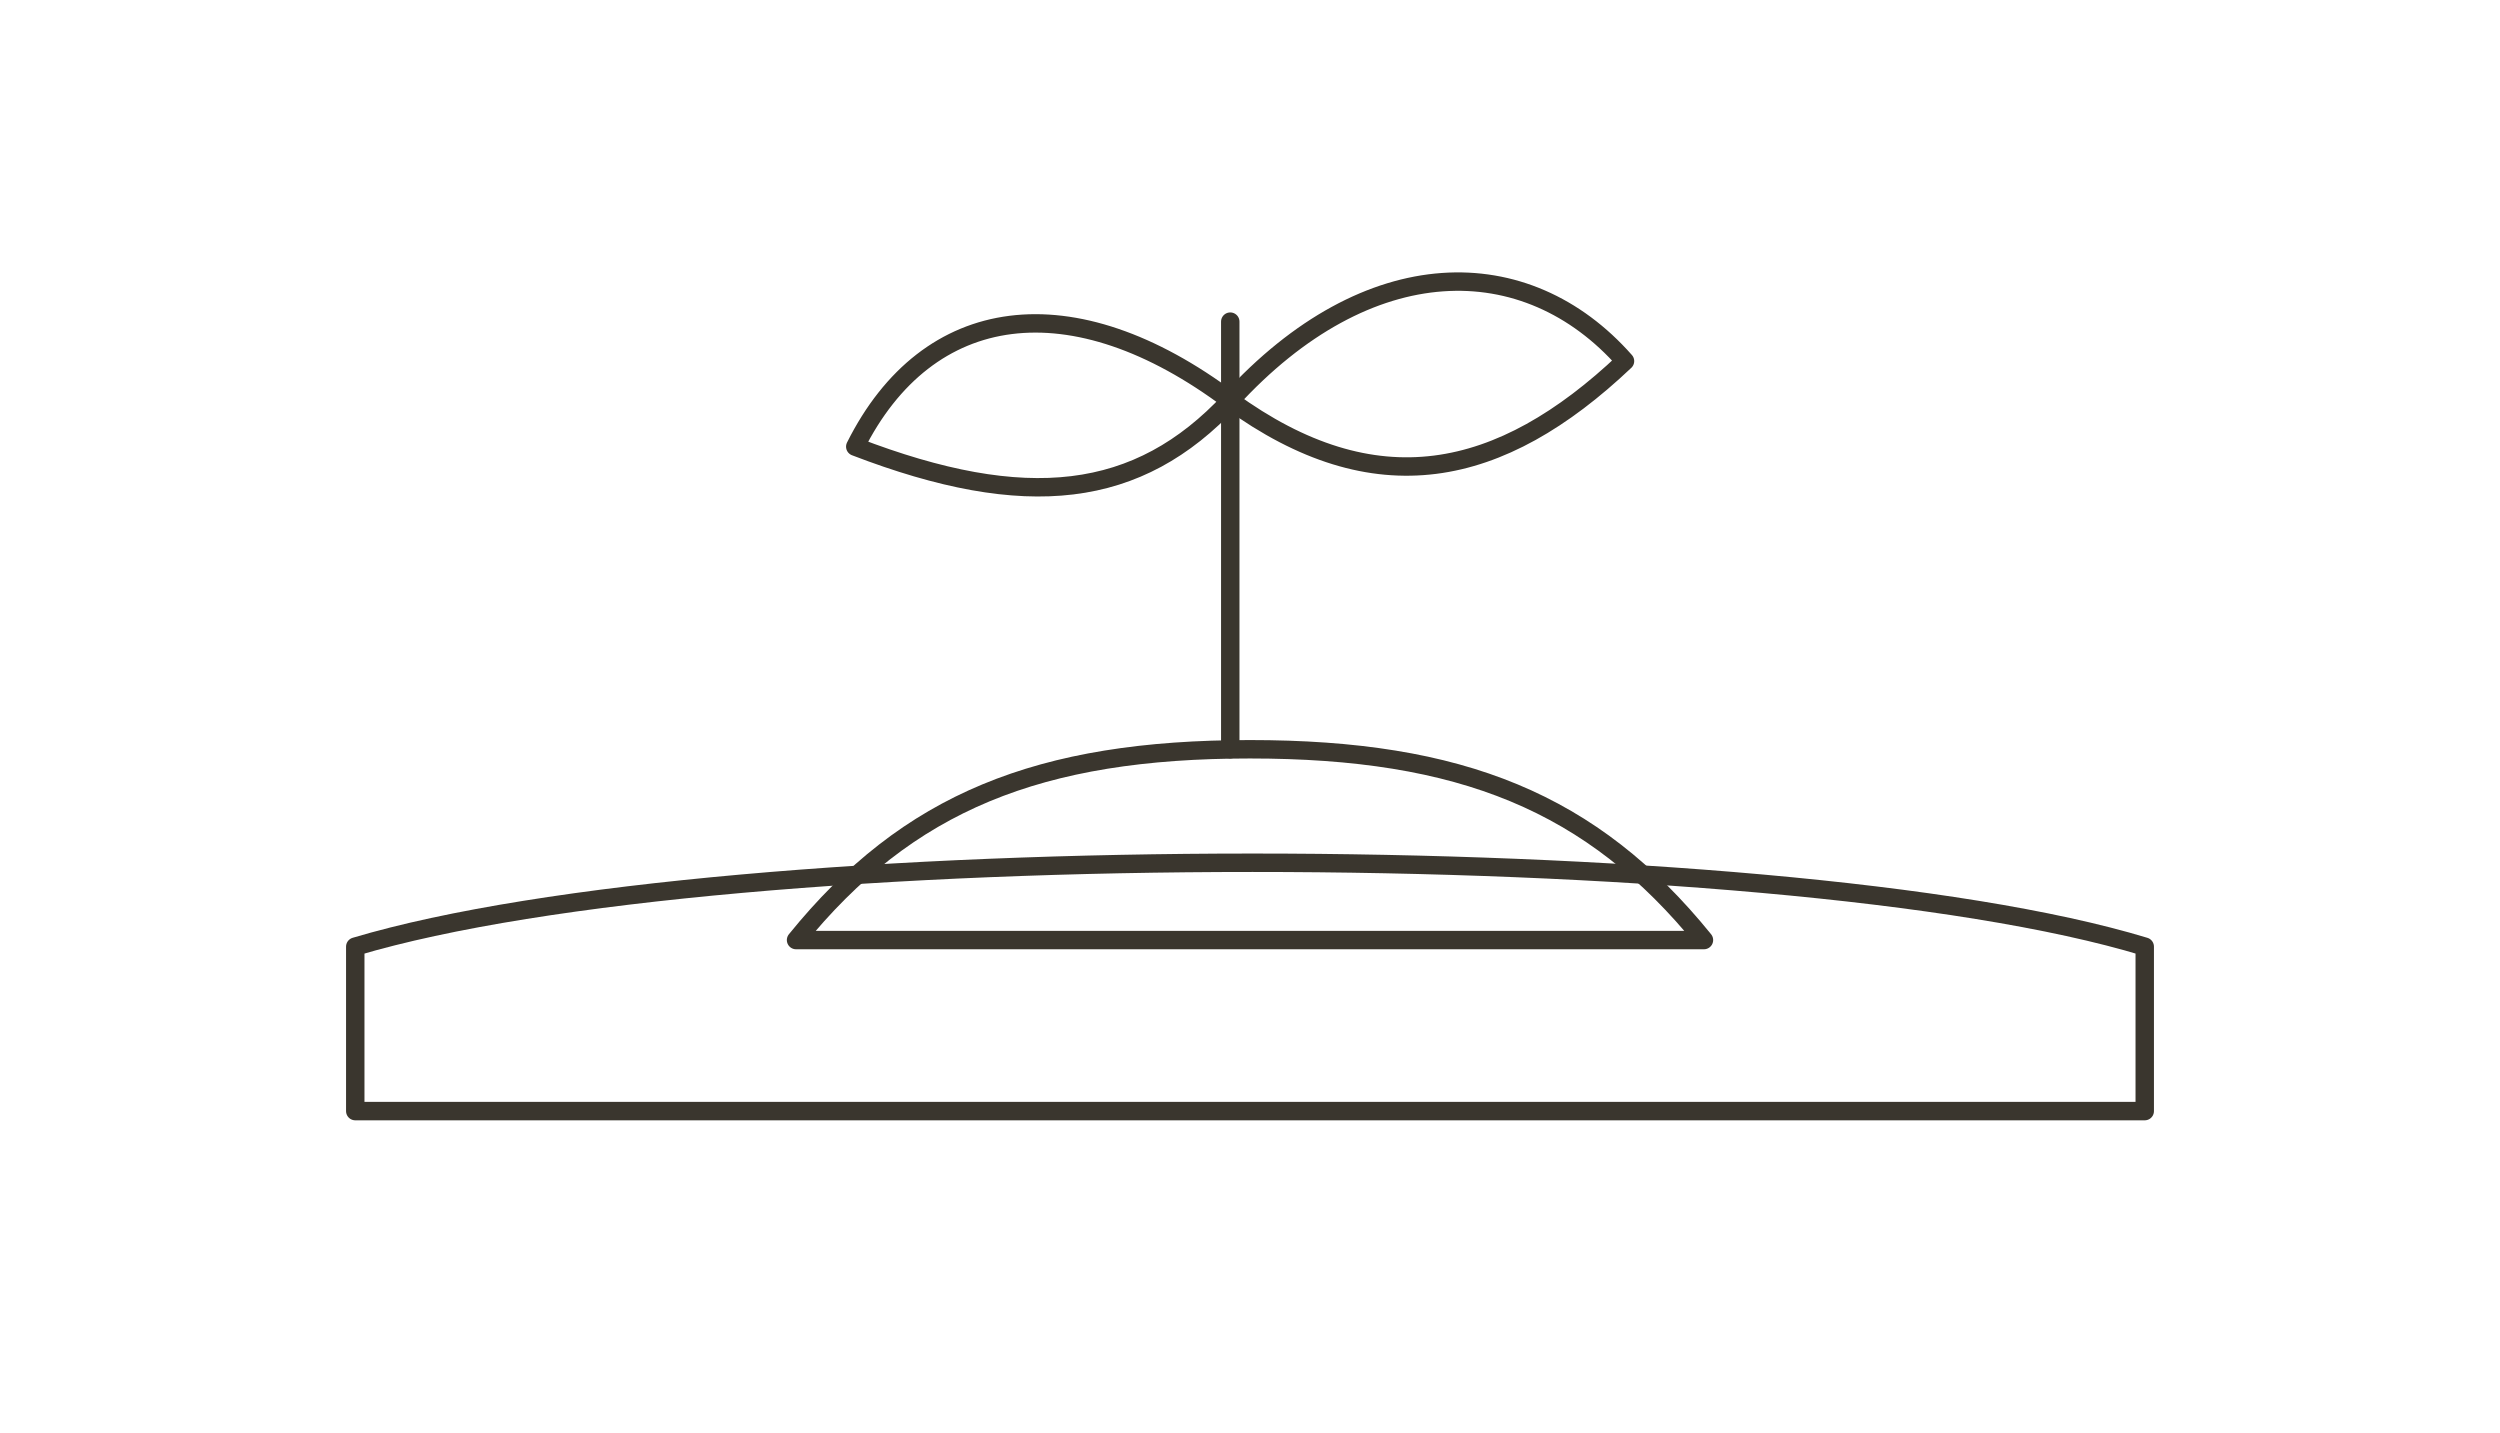
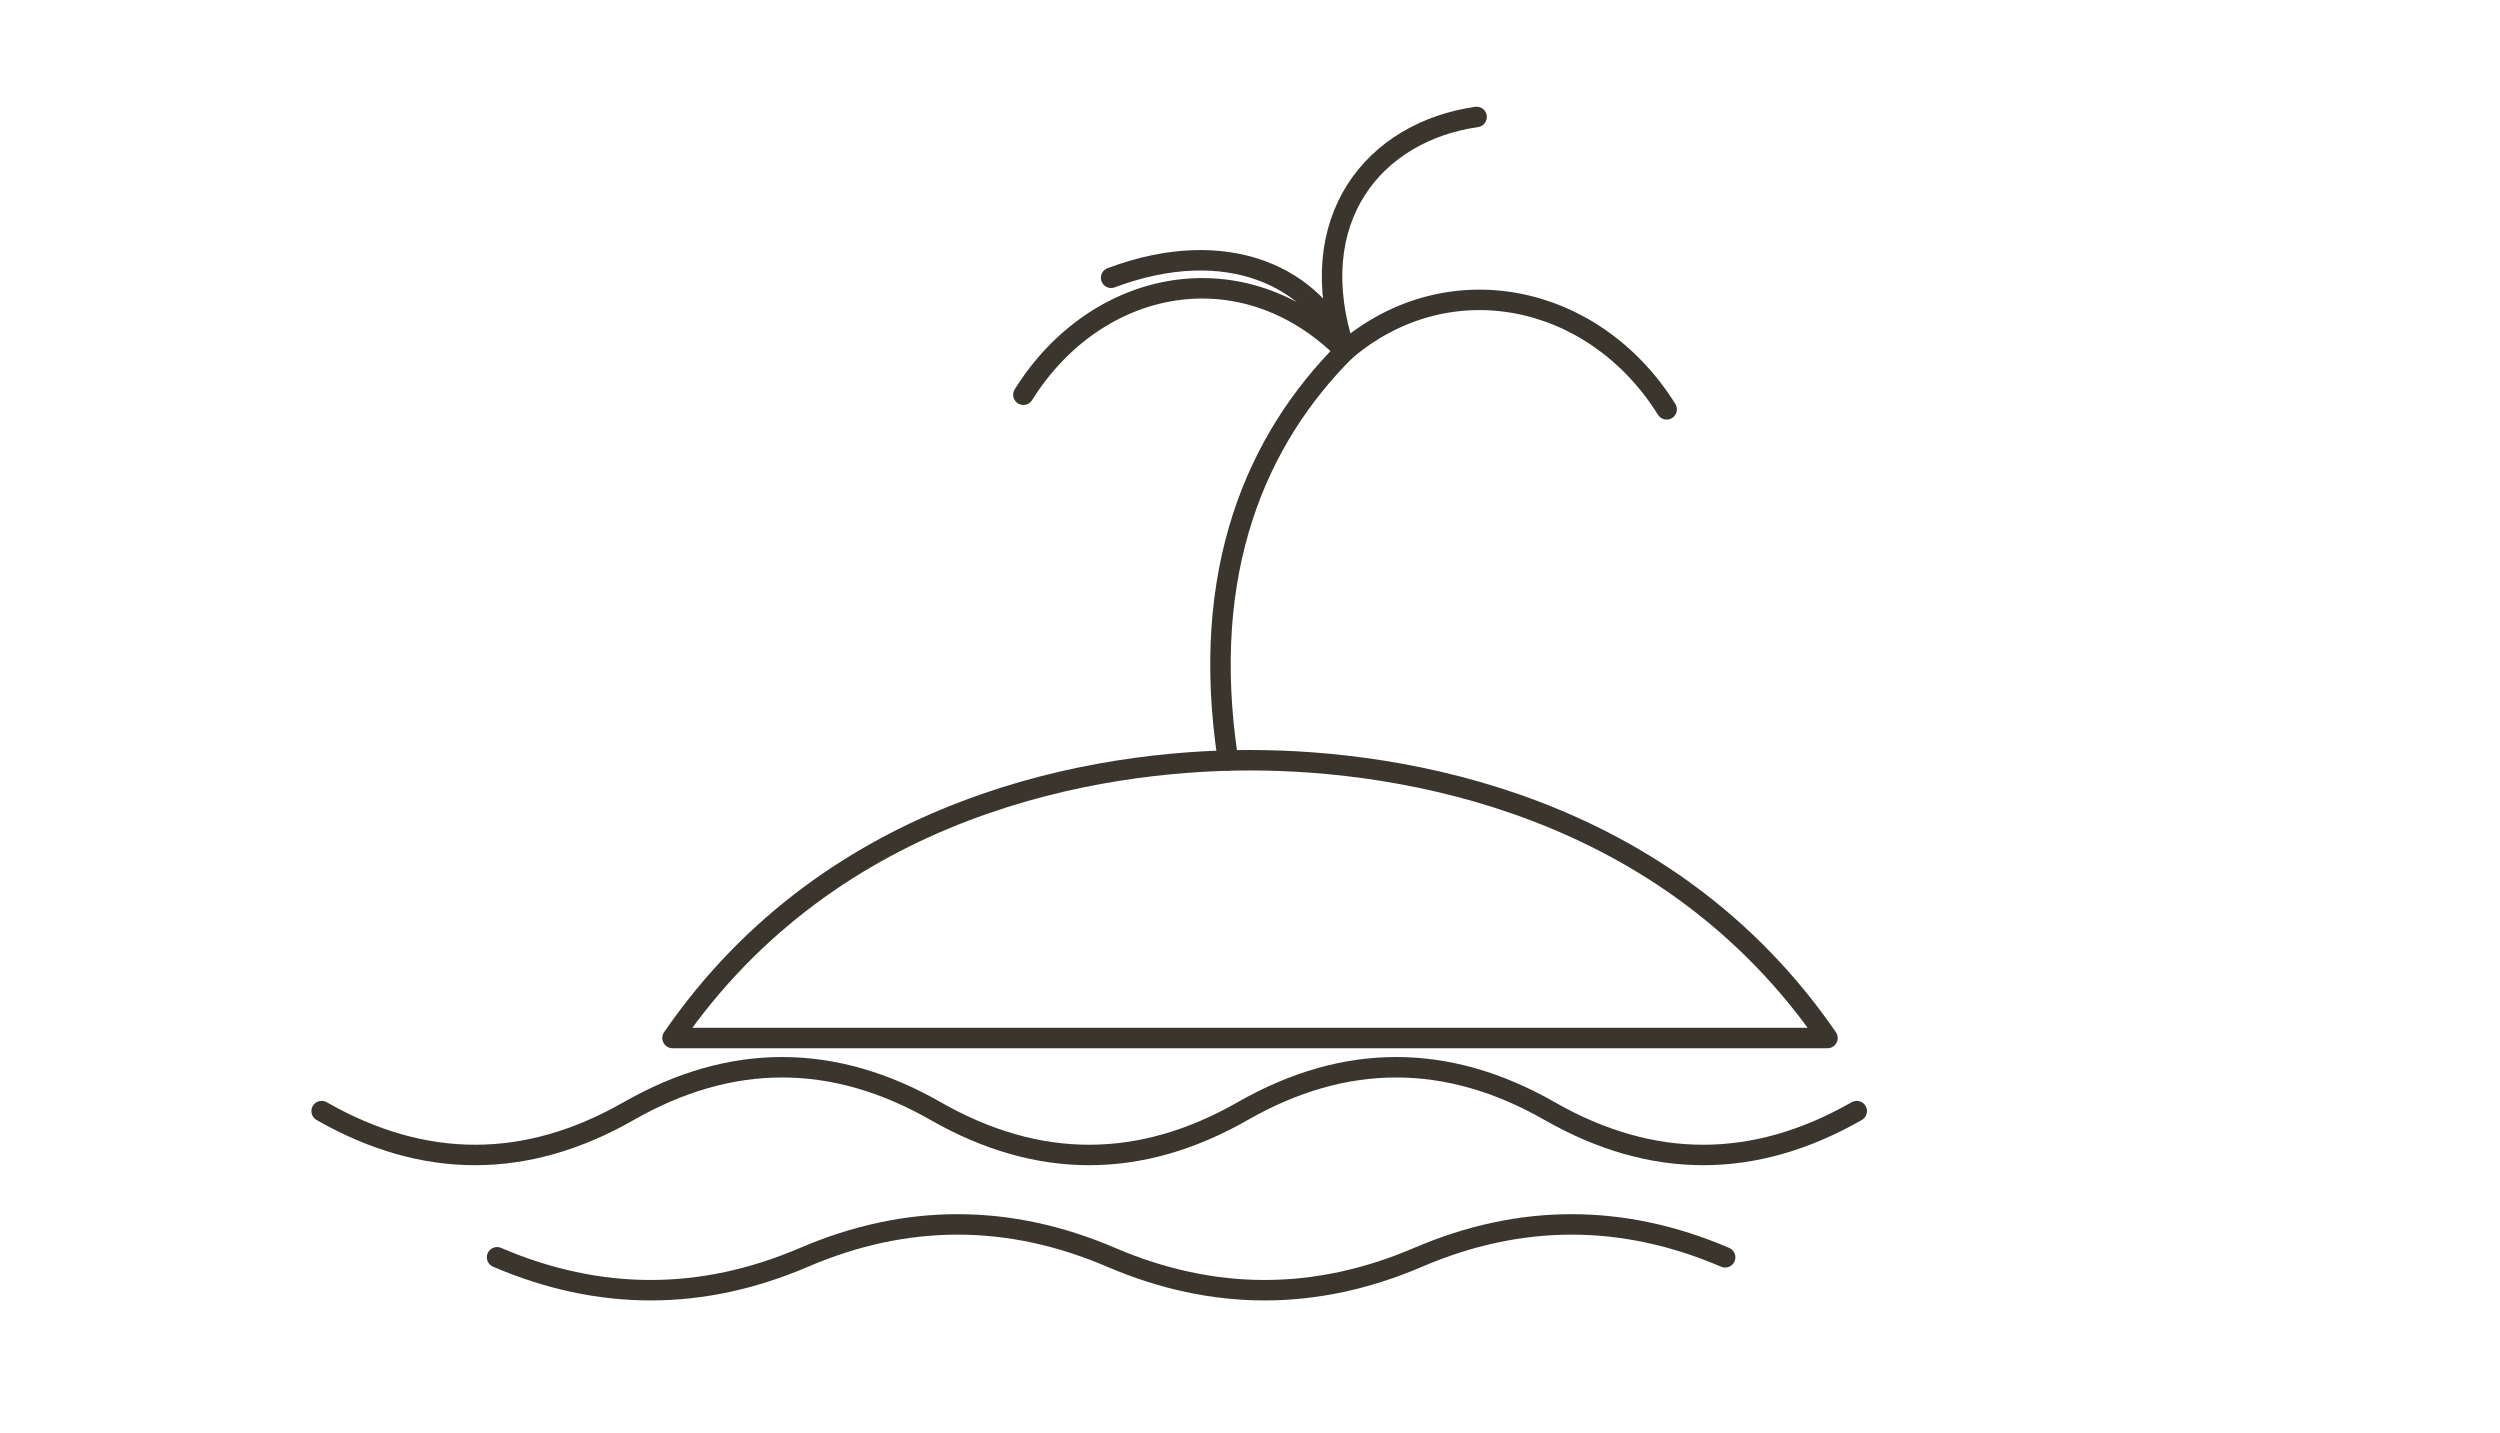
<svg xmlns="http://www.w3.org/2000/svg" width="342" height="196" viewBox="0 0 342 196" fill="none" stroke="#3A362E" stroke-width="2.8" stroke-linecap="round" stroke-linejoin="round">
-   <g transform="translate(171 89) scale(0.9) translate(-171 -89)" fill="none">
-     <g fill="none">
-       <path d="M35 134c57-17 216-17 272 0v25H35Z" fill="none" />
-       <path d="M102 133c17-21 37-29 69-29s52 8 69 29Z" fill="none" />
-       <path d="M168 104V39" fill="none" />
-       <path d="M168 51c-24-18-46-15-57 7 26 10 43 8 57-7Zm0 0c21-23 45-23 60-6-19 18-38 22-60 6Z" fill="none" />
-     </g>
+   <g fill="none">
+     <path d="M92 142c22-32 58-38 79-38s57 6 79 38Z" />
+     <path d="M168 104c-4-26 4-44 16-56" />
+     <path d="M184 48c-14-14-34-10-44 6M184 48c14-12 34-8 44 8M184 48c-6-18 4-30 18-32M184 48c-4-10-16-16-32-10" />
+     <path d="M44 152c14 8 28 8 42 0s28-8 42 0 28 8 42 0 28-8 42 0 28 8 42 0M68 172c14 6 28 6 42 0s28-6 42 0 28 6 42 0 28-6 42 0" />
  </g>
</svg>
